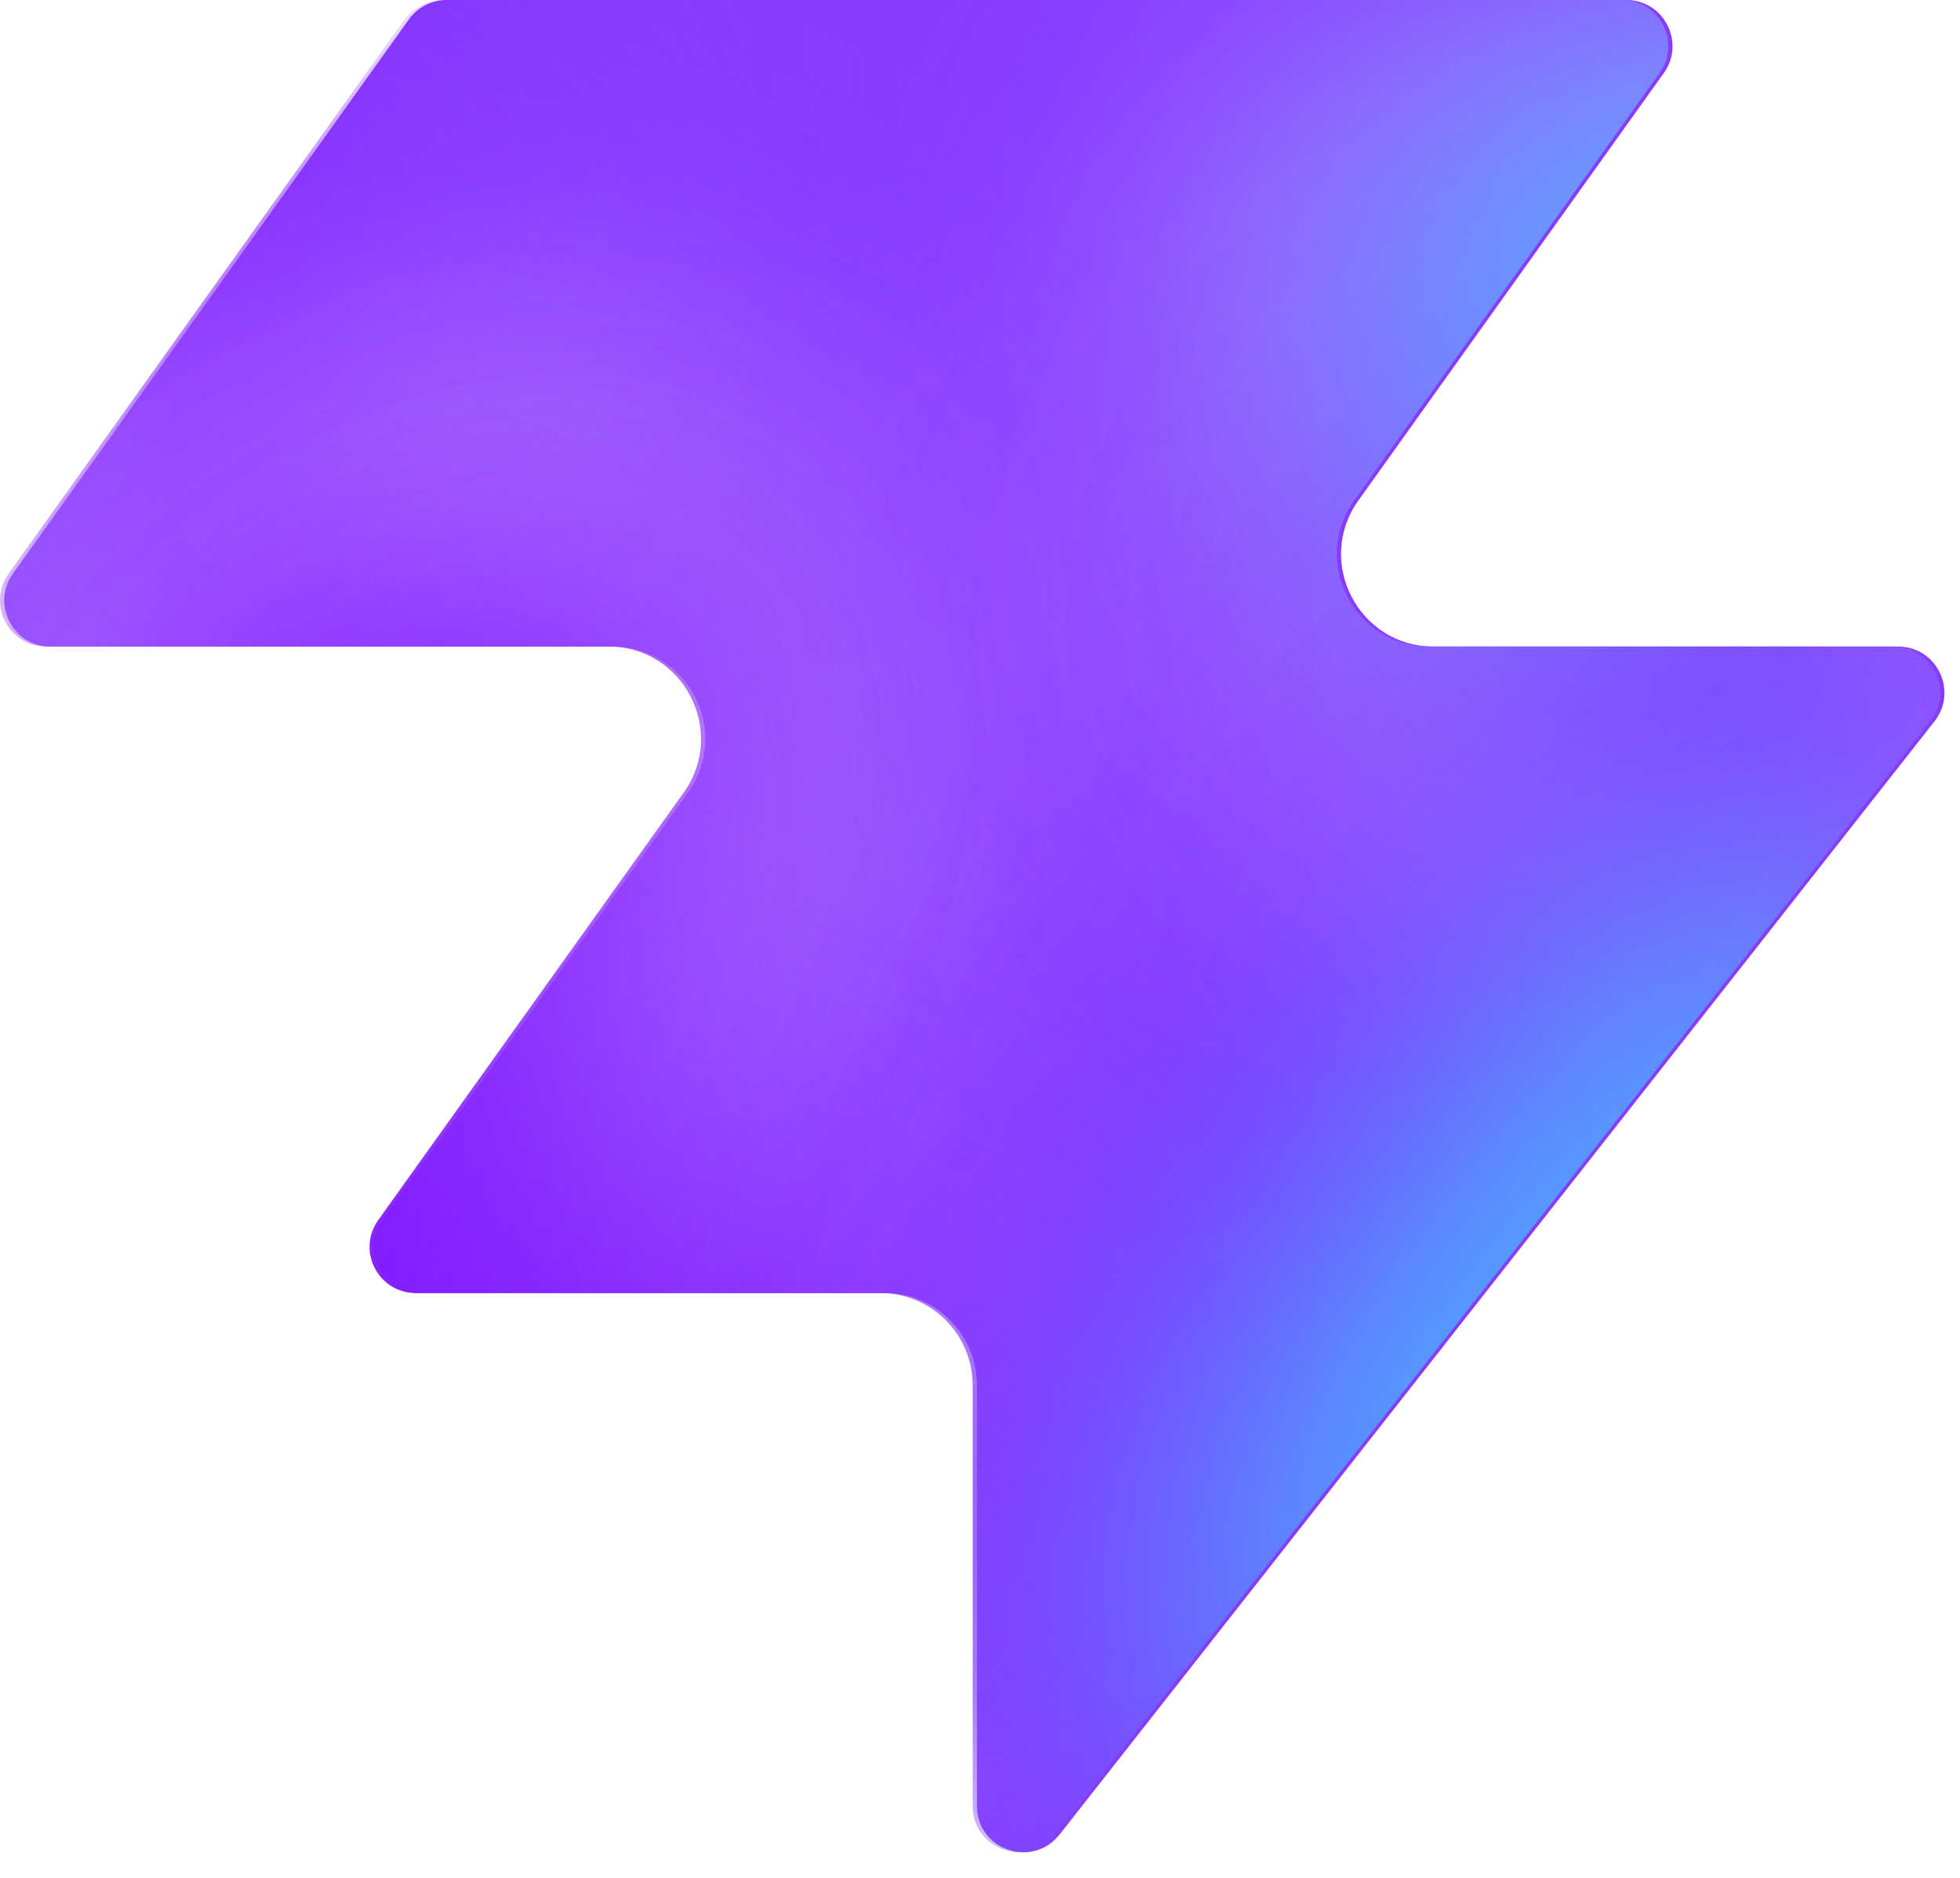
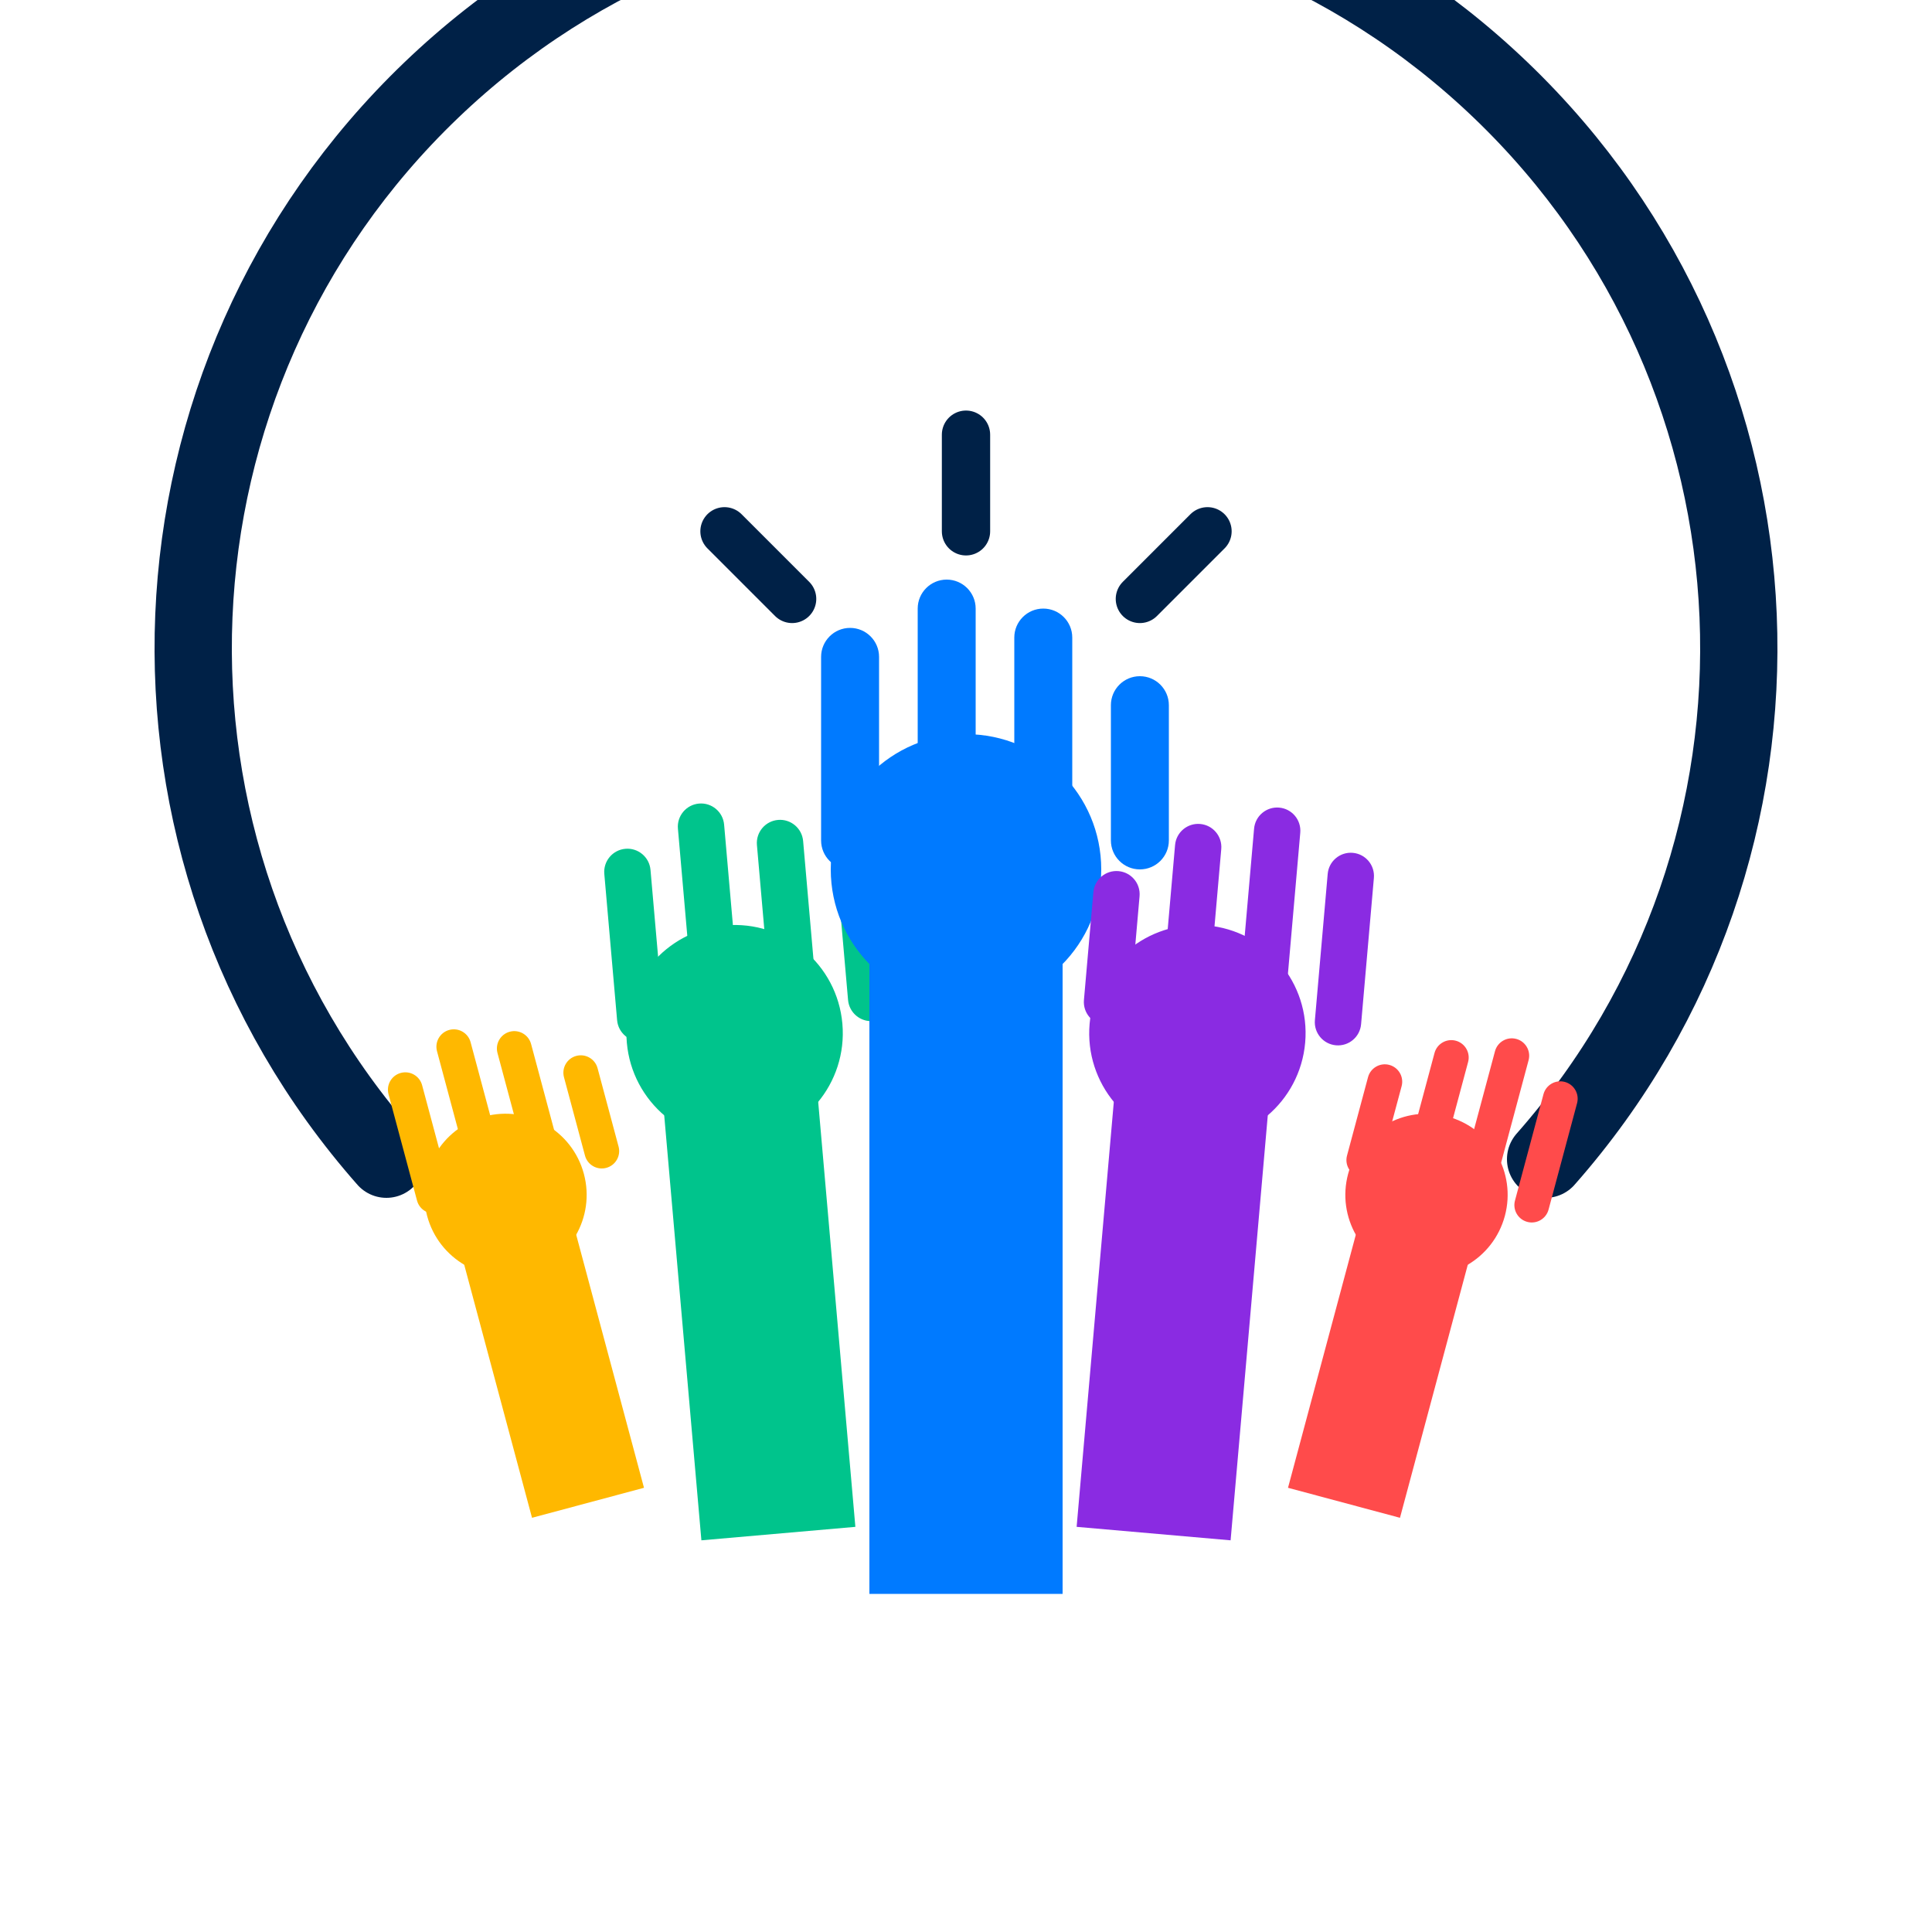
- <svg xmlns="http://www.w3.org/2000/svg" width="48" height="46" fill="none" viewBox="0 0 48 46">
-   <path fill="#863bff" d="M25.946 44.938c-.664.845-2.021.375-2.021-.698V33.937a2.26 2.26 0 0 0-2.262-2.262H10.287c-.92 0-1.456-1.04-.92-1.788l7.48-10.471c1.07-1.497 0-3.578-1.842-3.578H1.237c-.92 0-1.456-1.04-.92-1.788L10.013.474c.214-.297.556-.474.92-.474h28.894c.92 0 1.456 1.04.92 1.788l-7.48 10.471c-1.07 1.498 0 3.579 1.842 3.579h11.377c.943 0 1.473 1.088.89 1.83L25.947 44.94z" style="fill:#863bff;fill:color(display-p3 .525 .23 1);fill-opacity:1" />
-   <mask id="a" width="48" height="46" x="0" y="0" maskUnits="userSpaceOnUse" style="mask-type:alpha">
-     <path fill="#000" d="M25.842 44.938c-.664.844-2.021.375-2.021-.698V33.937a2.26 2.26 0 0 0-2.262-2.262H10.183c-.92 0-1.456-1.04-.92-1.788l7.48-10.471c1.07-1.498 0-3.579-1.842-3.579H1.133c-.92 0-1.456-1.04-.92-1.787L9.91.473c.214-.297.556-.474.92-.474h28.894c.92 0 1.456 1.04.92 1.788l-7.48 10.471c-1.07 1.498 0 3.578 1.842 3.578h11.377c.943 0 1.473 1.088.89 1.832L25.843 44.94z" style="fill:#000;fill-opacity:1" />
-   </mask>
-   <g mask="url(#a)">
-     <g filter="url(#b)">
-       <ellipse cx="5.508" cy="14.704" fill="#ede6ff" rx="5.508" ry="14.704" style="fill:#ede6ff;fill:color(display-p3 .927 .903 1);fill-opacity:1" transform="matrix(.00324 1 1 -.00324 -4.47 31.516)" />
-     </g>
-     <g filter="url(#c)">
-       <ellipse cx="10.399" cy="29.851" fill="#ede6ff" rx="10.399" ry="29.851" style="fill:#ede6ff;fill:color(display-p3 .927 .903 1);fill-opacity:1" transform="matrix(.00324 1 1 -.00324 -39.328 7.883)" />
-     </g>
-     <g filter="url(#d)">
-       <ellipse cx="5.508" cy="30.487" fill="#7e14ff" rx="5.508" ry="30.487" style="fill:#7e14ff;fill:color(display-p3 .492 .077 1);fill-opacity:1" transform="rotate(89.814 -25.913 -14.639)scale(1 -1)" />
-     </g>
-     <g filter="url(#e)">
-       <ellipse cx="5.508" cy="30.599" fill="#7e14ff" rx="5.508" ry="30.599" style="fill:#7e14ff;fill:color(display-p3 .492 .077 1);fill-opacity:1" transform="rotate(89.814 -32.644 -3.334)scale(1 -1)" />
-     </g>
-     <g filter="url(#f)">
-       <ellipse cx="5.508" cy="30.599" fill="#7e14ff" rx="5.508" ry="30.599" style="fill:#7e14ff;fill:color(display-p3 .492 .077 1);fill-opacity:1" transform="matrix(.00324 1 1 -.00324 -34.34 30.47)" />
-     </g>
-     <g filter="url(#g)">
-       <ellipse cx="14.072" cy="22.078" fill="#ede6ff" rx="14.072" ry="22.078" style="fill:#ede6ff;fill:color(display-p3 .927 .903 1);fill-opacity:1" transform="rotate(93.35 24.506 48.493)scale(-1 1)" />
-     </g>
-     <g filter="url(#h)">
-       <ellipse cx="3.47" cy="21.501" fill="#7e14ff" rx="3.47" ry="21.501" style="fill:#7e14ff;fill:color(display-p3 .492 .077 1);fill-opacity:1" transform="rotate(89.009 28.708 47.59)scale(-1 1)" />
-     </g>
-     <g filter="url(#i)">
-       <ellipse cx="3.47" cy="21.501" fill="#7e14ff" rx="3.47" ry="21.501" style="fill:#7e14ff;fill:color(display-p3 .492 .077 1);fill-opacity:1" transform="rotate(89.009 28.708 47.59)scale(-1 1)" />
-     </g>
-     <g filter="url(#j)">
-       <ellipse cx=".387" cy="8.972" fill="#7e14ff" rx="4.407" ry="29.108" style="fill:#7e14ff;fill:color(display-p3 .492 .077 1);fill-opacity:1" transform="rotate(39.51 .387 8.972)" />
-     </g>
-     <g filter="url(#k)">
-       <ellipse cx="47.523" cy="-6.092" fill="#7e14ff" rx="4.407" ry="29.108" style="fill:#7e14ff;fill:color(display-p3 .492 .077 1);fill-opacity:1" transform="rotate(37.892 47.523 -6.092)" />
-     </g>
-     <g filter="url(#l)">
-       <ellipse cx="41.412" cy="6.333" fill="#47bfff" rx="5.971" ry="9.665" style="fill:#47bfff;fill:color(display-p3 .28 .748 1);fill-opacity:1" transform="rotate(37.892 41.412 6.333)" />
-     </g>
-     <g filter="url(#m)">
-       <ellipse cx="-1.879" cy="38.332" fill="#7e14ff" rx="4.407" ry="29.108" style="fill:#7e14ff;fill:color(display-p3 .492 .077 1);fill-opacity:1" transform="rotate(37.892 -1.88 38.332)" />
-     </g>
-     <g filter="url(#n)">
-       <ellipse cx="-1.879" cy="38.332" fill="#7e14ff" rx="4.407" ry="29.108" style="fill:#7e14ff;fill:color(display-p3 .492 .077 1);fill-opacity:1" transform="rotate(37.892 -1.88 38.332)" />
-     </g>
-     <g filter="url(#o)">
-       <ellipse cx="35.651" cy="29.907" fill="#7e14ff" rx="4.407" ry="29.108" style="fill:#7e14ff;fill:color(display-p3 .492 .077 1);fill-opacity:1" transform="rotate(37.892 35.651 29.907)" />
-     </g>
-     <g filter="url(#p)">
-       <ellipse cx="38.418" cy="32.4" fill="#47bfff" rx="5.971" ry="15.297" style="fill:#47bfff;fill:color(display-p3 .28 .748 1);fill-opacity:1" transform="rotate(37.892 38.418 32.4)" />
-     </g>
+ <svg xmlns="http://www.w3.org/2000/svg" viewBox="0 0 200 200">
+   <path d="M 40 120 A 80 80 0 1 1 160 120" fill="none" stroke="#002147" stroke-width="8" stroke-linecap="round" />
+   <line x1="100" y1="45" x2="100" y2="55" stroke="#002147" stroke-width="5" stroke-linecap="round" />
+   <line x1="75" y1="55" x2="82" y2="62" stroke="#002147" stroke-width="5" stroke-linecap="round" />
+   <line x1="125" y1="55" x2="118" y2="62" stroke="#002147" stroke-width="5" stroke-linecap="round" />
+   <g fill="#FFB800" transform="translate(50, 115) scale(0.6) rotate(-15)">
+     <rect x="-10" y="20" width="20" height="50" />
+     <rect x="-15" y="-10" width="6" height="25" rx="3" />
+     <rect x="-5" y="-15" width="6" height="30" rx="3" />
+     <rect x="5" y="-12" width="6" height="28" rx="3" />
+     <rect x="15" y="-5" width="6" height="20" rx="3" />
+     <circle cx="0" cy="15" r="14" />
  </g>
-   <defs>
-     <filter id="b" width="60.045" height="41.654" x="-19.77" y="16.149" color-interpolation-filters="sRGB" filterUnits="userSpaceOnUse">
-       <feFlood flood-opacity="0" result="BackgroundImageFix" />
-       <feBlend in="SourceGraphic" in2="BackgroundImageFix" result="shape" />
-       <feGaussianBlur result="effect1_foregroundBlur_2002_17158" stdDeviation="7.659" />
-     </filter>
-     <filter id="c" width="90.34" height="51.437" x="-54.613" y="-7.533" color-interpolation-filters="sRGB" filterUnits="userSpaceOnUse">
-       <feFlood flood-opacity="0" result="BackgroundImageFix" />
-       <feBlend in="SourceGraphic" in2="BackgroundImageFix" result="shape" />
-       <feGaussianBlur result="effect1_foregroundBlur_2002_17158" stdDeviation="7.659" />
-     </filter>
-     <filter id="d" width="79.355" height="29.4" x="-49.64" y="2.03" color-interpolation-filters="sRGB" filterUnits="userSpaceOnUse">
-       <feFlood flood-opacity="0" result="BackgroundImageFix" />
-       <feBlend in="SourceGraphic" in2="BackgroundImageFix" result="shape" />
-       <feGaussianBlur result="effect1_foregroundBlur_2002_17158" stdDeviation="4.596" />
-     </filter>
-     <filter id="e" width="79.579" height="29.4" x="-45.045" y="20.029" color-interpolation-filters="sRGB" filterUnits="userSpaceOnUse">
-       <feFlood flood-opacity="0" result="BackgroundImageFix" />
-       <feBlend in="SourceGraphic" in2="BackgroundImageFix" result="shape" />
-       <feGaussianBlur result="effect1_foregroundBlur_2002_17158" stdDeviation="4.596" />
-     </filter>
-     <filter id="f" width="79.579" height="29.4" x="-43.513" y="21.178" color-interpolation-filters="sRGB" filterUnits="userSpaceOnUse">
-       <feFlood flood-opacity="0" result="BackgroundImageFix" />
-       <feBlend in="SourceGraphic" in2="BackgroundImageFix" result="shape" />
-       <feGaussianBlur result="effect1_foregroundBlur_2002_17158" stdDeviation="4.596" />
-     </filter>
-     <filter id="g" width="74.749" height="58.852" x="15.756" y="-17.901" color-interpolation-filters="sRGB" filterUnits="userSpaceOnUse">
-       <feFlood flood-opacity="0" result="BackgroundImageFix" />
-       <feBlend in="SourceGraphic" in2="BackgroundImageFix" result="shape" />
-       <feGaussianBlur result="effect1_foregroundBlur_2002_17158" stdDeviation="7.659" />
-     </filter>
-     <filter id="h" width="61.377" height="25.362" x="23.548" y="2.284" color-interpolation-filters="sRGB" filterUnits="userSpaceOnUse">
-       <feFlood flood-opacity="0" result="BackgroundImageFix" />
-       <feBlend in="SourceGraphic" in2="BackgroundImageFix" result="shape" />
-       <feGaussianBlur result="effect1_foregroundBlur_2002_17158" stdDeviation="4.596" />
-     </filter>
-     <filter id="i" width="61.377" height="25.362" x="23.548" y="2.284" color-interpolation-filters="sRGB" filterUnits="userSpaceOnUse">
-       <feFlood flood-opacity="0" result="BackgroundImageFix" />
-       <feBlend in="SourceGraphic" in2="BackgroundImageFix" result="shape" />
-       <feGaussianBlur result="effect1_foregroundBlur_2002_17158" stdDeviation="4.596" />
-     </filter>
-     <filter id="j" width="56.045" height="63.649" x="-27.636" y="-22.853" color-interpolation-filters="sRGB" filterUnits="userSpaceOnUse">
-       <feFlood flood-opacity="0" result="BackgroundImageFix" />
-       <feBlend in="SourceGraphic" in2="BackgroundImageFix" result="shape" />
-       <feGaussianBlur result="effect1_foregroundBlur_2002_17158" stdDeviation="4.596" />
-     </filter>
-     <filter id="k" width="54.814" height="64.646" x="20.116" y="-38.415" color-interpolation-filters="sRGB" filterUnits="userSpaceOnUse">
-       <feFlood flood-opacity="0" result="BackgroundImageFix" />
-       <feBlend in="SourceGraphic" in2="BackgroundImageFix" result="shape" />
-       <feGaussianBlur result="effect1_foregroundBlur_2002_17158" stdDeviation="4.596" />
-     </filter>
-     <filter id="l" width="33.541" height="35.313" x="24.641" y="-11.323" color-interpolation-filters="sRGB" filterUnits="userSpaceOnUse">
-       <feFlood flood-opacity="0" result="BackgroundImageFix" />
-       <feBlend in="SourceGraphic" in2="BackgroundImageFix" result="shape" />
-       <feGaussianBlur result="effect1_foregroundBlur_2002_17158" stdDeviation="4.596" />
-     </filter>
-     <filter id="m" width="54.814" height="64.646" x="-29.286" y="6.009" color-interpolation-filters="sRGB" filterUnits="userSpaceOnUse">
-       <feFlood flood-opacity="0" result="BackgroundImageFix" />
-       <feBlend in="SourceGraphic" in2="BackgroundImageFix" result="shape" />
-       <feGaussianBlur result="effect1_foregroundBlur_2002_17158" stdDeviation="4.596" />
-     </filter>
-     <filter id="n" width="54.814" height="64.646" x="-29.286" y="6.009" color-interpolation-filters="sRGB" filterUnits="userSpaceOnUse">
-       <feFlood flood-opacity="0" result="BackgroundImageFix" />
-       <feBlend in="SourceGraphic" in2="BackgroundImageFix" result="shape" />
-       <feGaussianBlur result="effect1_foregroundBlur_2002_17158" stdDeviation="4.596" />
-     </filter>
-     <filter id="o" width="54.814" height="64.646" x="8.244" y="-2.416" color-interpolation-filters="sRGB" filterUnits="userSpaceOnUse">
-       <feFlood flood-opacity="0" result="BackgroundImageFix" />
-       <feBlend in="SourceGraphic" in2="BackgroundImageFix" result="shape" />
-       <feGaussianBlur result="effect1_foregroundBlur_2002_17158" stdDeviation="4.596" />
-     </filter>
-     <filter id="p" width="39.409" height="43.623" x="18.713" y="10.588" color-interpolation-filters="sRGB" filterUnits="userSpaceOnUse">
-       <feFlood flood-opacity="0" result="BackgroundImageFix" />
-       <feBlend in="SourceGraphic" in2="BackgroundImageFix" result="shape" />
-       <feGaussianBlur result="effect1_foregroundBlur_2002_17158" stdDeviation="4.596" />
-     </filter>
-   </defs>
+   <g fill="#00C48C" transform="translate(75, 95) scale(0.8) rotate(-5)">
+     <rect x="-10" y="20" width="20" height="60" />
+     <rect x="-15" y="-10" width="6" height="25" rx="3" />
+     <rect x="-5" y="-15" width="6" height="30" rx="3" />
+     <rect x="5" y="-12" width="6" height="28" rx="3" />
+     <rect x="15" y="-5" width="6" height="20" rx="3" />
+     <circle cx="0" cy="15" r="14" />
+   </g>
+   <g fill="#007AFF" transform="translate(100, 75) scale(1)">
+     <rect x="-10" y="20" width="20" height="70" />
+     <rect x="-15" y="-10" width="6" height="25" rx="3" />
+     <rect x="-5" y="-15" width="6" height="30" rx="3" />
+     <rect x="5" y="-12" width="6" height="28" rx="3" />
+     <rect x="15" y="-5" width="6" height="20" rx="3" />
+     <circle cx="0" cy="15" r="14" />
+   </g>
+   <g fill="#8A2BE2" transform="translate(125, 95) scale(0.8) rotate(5)">
+     <rect x="-10" y="20" width="20" height="60" />
+     <rect x="-15" y="-5" width="6" height="20" rx="3" />
+     <rect x="-5" y="-12" width="6" height="28" rx="3" />
+     <rect x="5" y="-15" width="6" height="30" rx="3" />
+     <rect x="15" y="-10" width="6" height="25" rx="3" />
+     <circle cx="0" cy="15" r="14" />
+   </g>
+   <g fill="#FF4B4B" transform="translate(150, 115) scale(0.6) rotate(15)">
+     <rect x="-10" y="20" width="20" height="50" />
+     <rect x="-15" y="-5" width="6" height="20" rx="3" />
+     <rect x="-5" y="-12" width="6" height="28" rx="3" />
+     <rect x="5" y="-15" width="6" height="30" rx="3" />
+     <rect x="15" y="-10" width="6" height="25" rx="3" />
+     <circle cx="0" cy="15" r="14" />
+   </g>
</svg>
